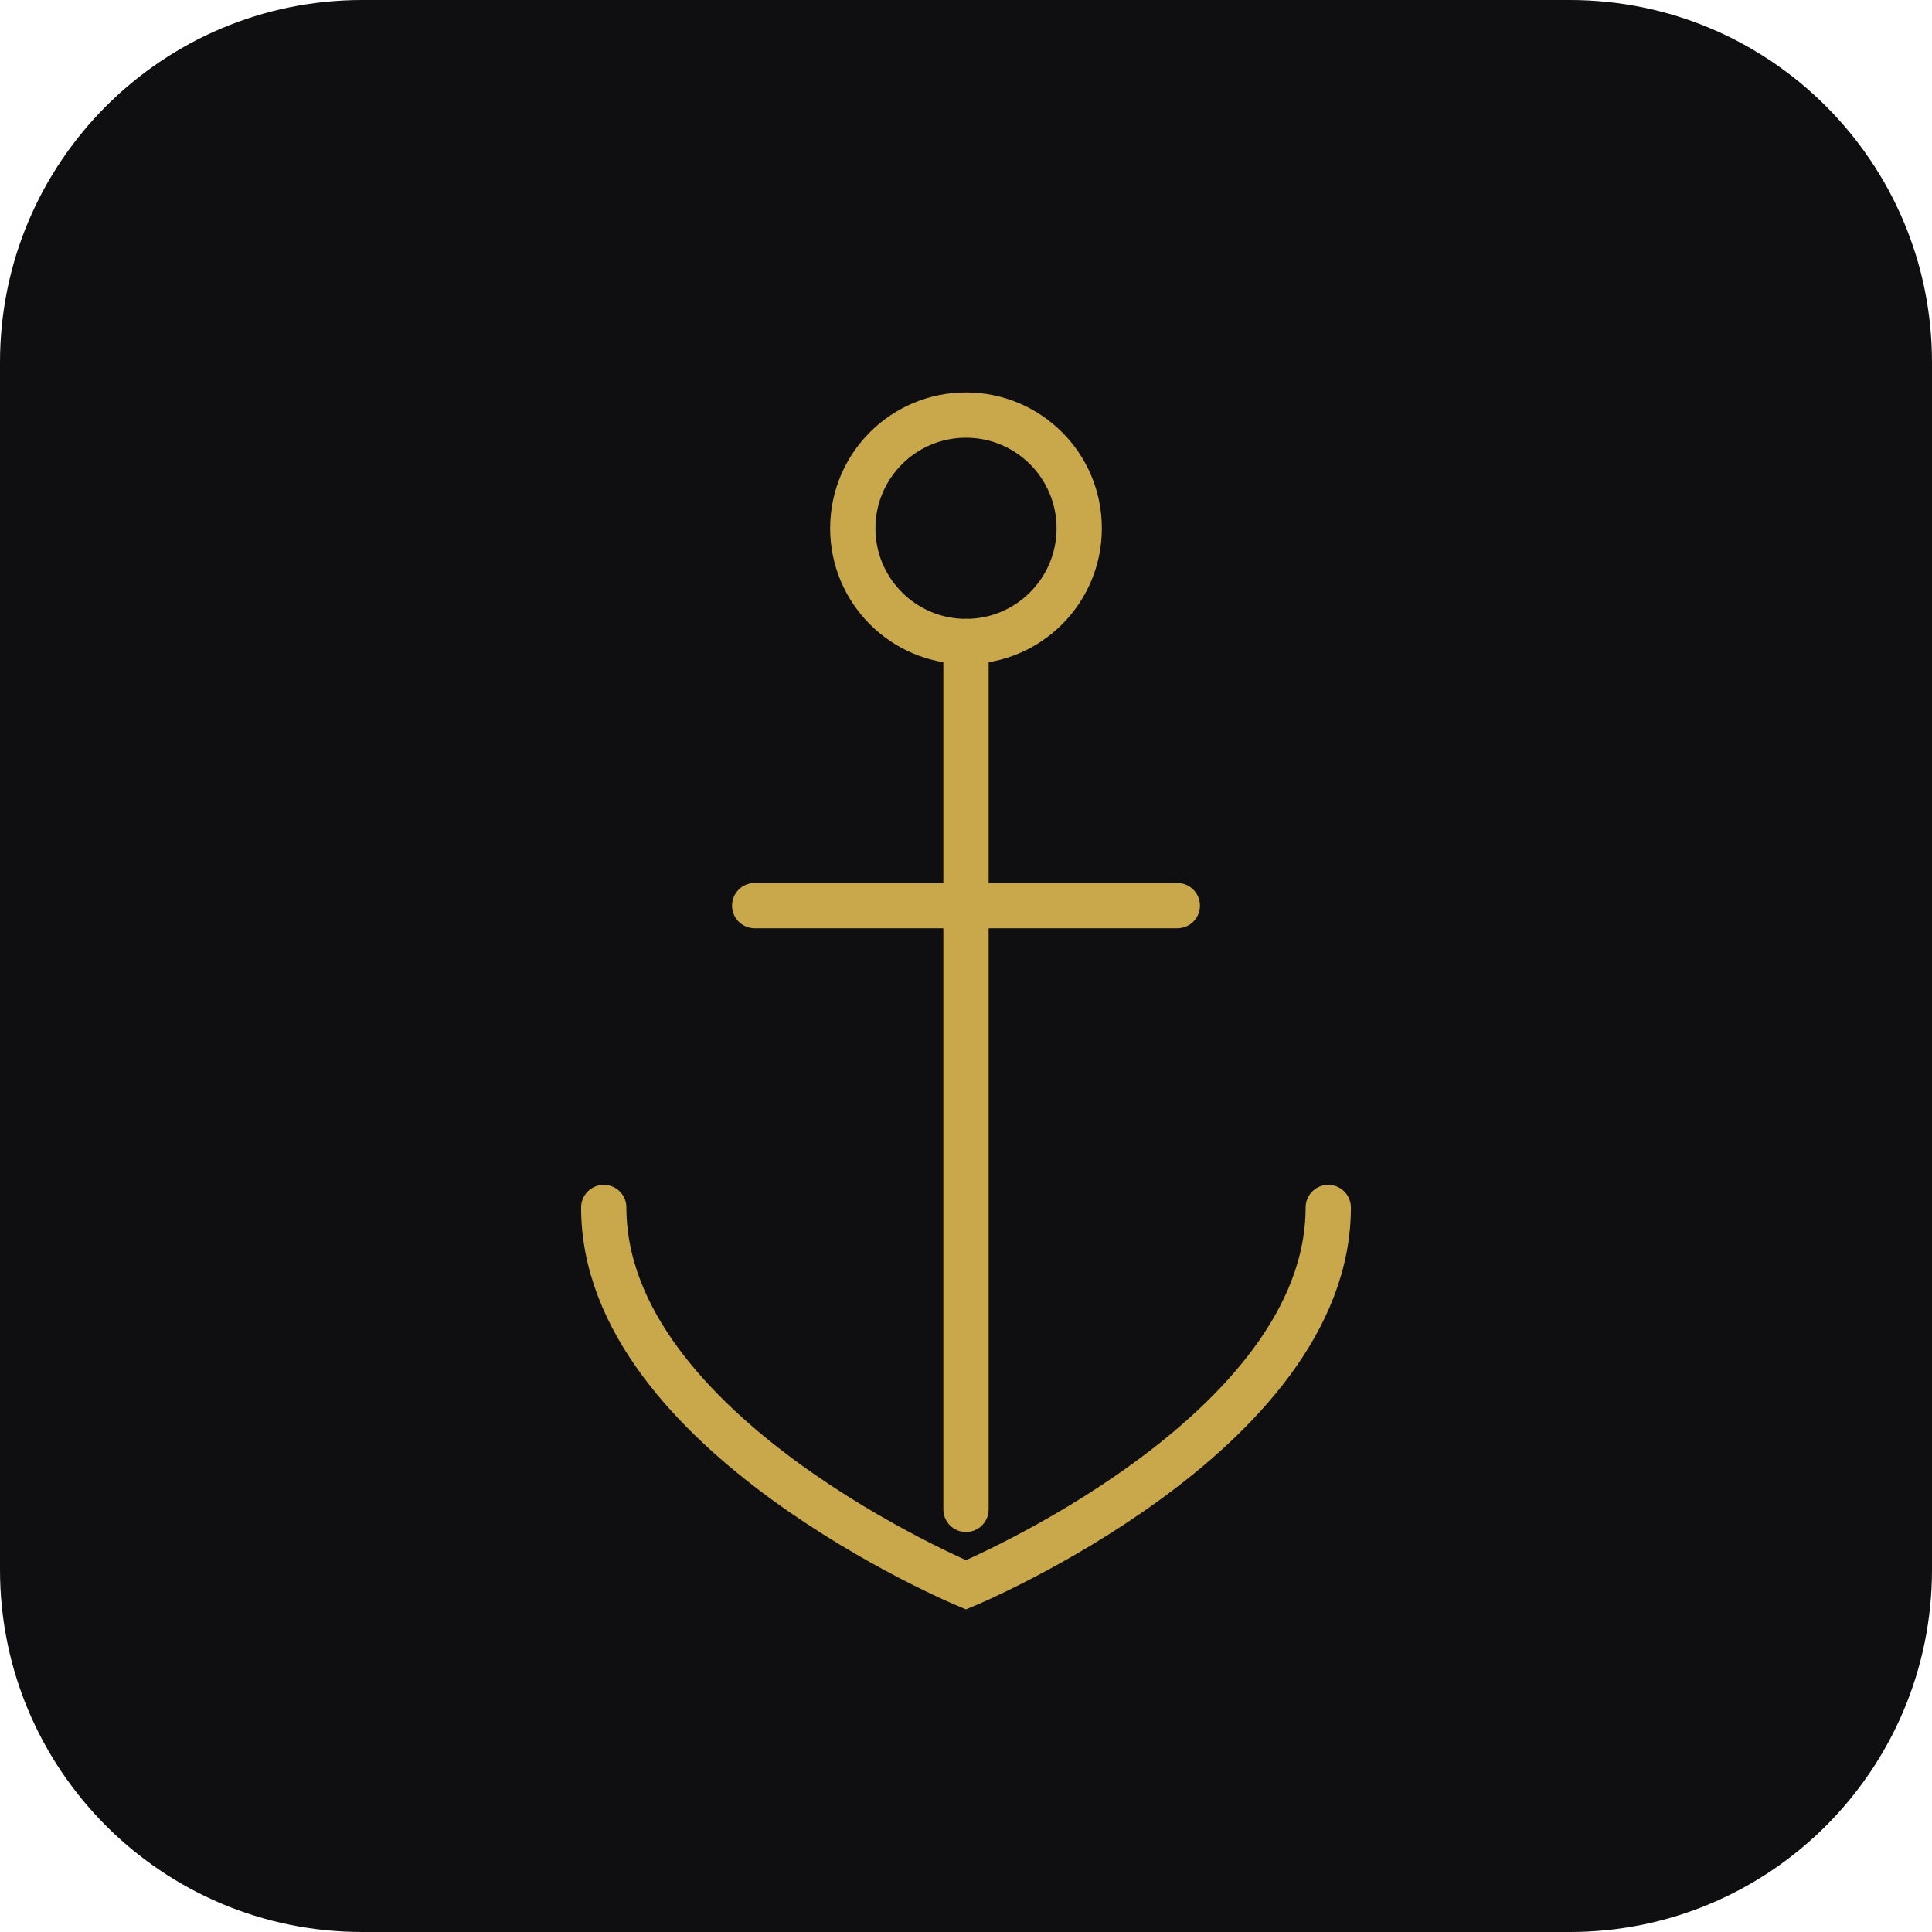
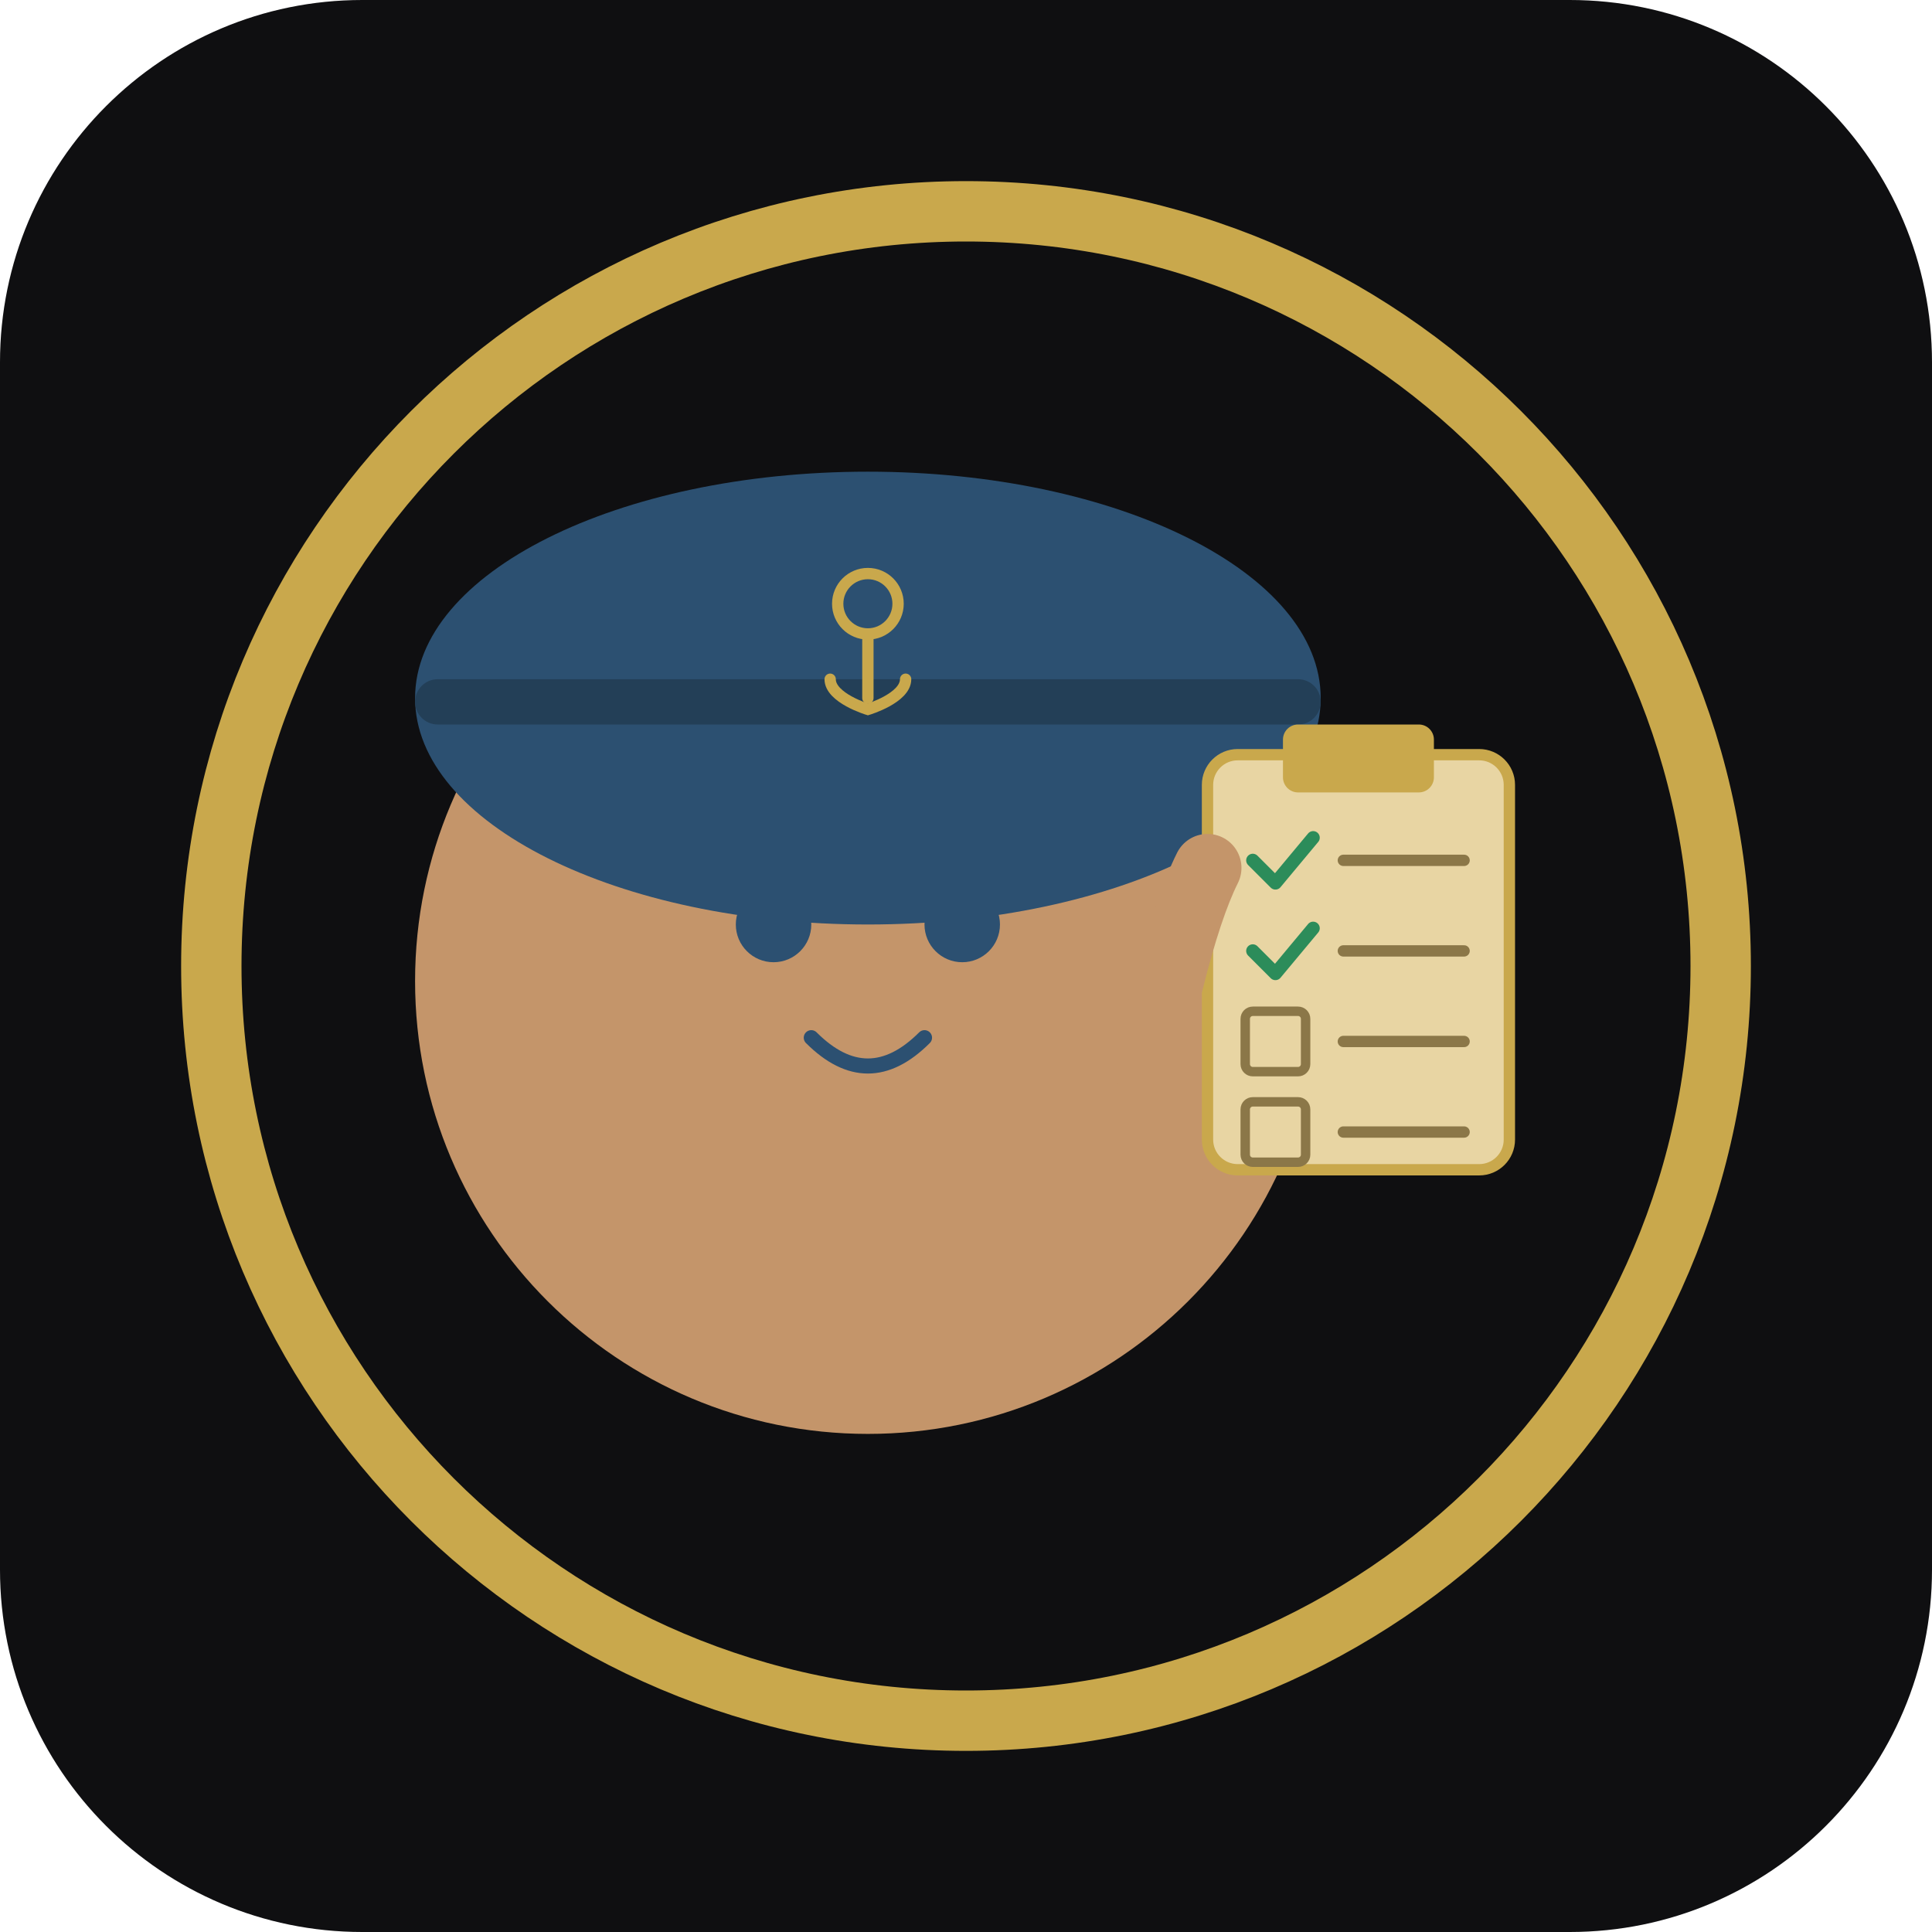
<svg xmlns="http://www.w3.org/2000/svg" width="512" height="512" viewBox="0 0 512 512">
  <rect width="512" height="512" rx="96" fill="#0f0f11" />
-   <circle cx="256" cy="140" r="30" fill="none" stroke="#c9a84c" stroke-width="12" />
-   <line x1="256" y1="170" x2="256" y2="400" stroke="#c9a84c" stroke-width="12" stroke-linecap="round" />
-   <path d="M160 320 C160 380 256 420 256 420 C256 420 352 380 352 320" fill="none" stroke="#c9a84c" stroke-width="12" stroke-linecap="round" />
-   <line x1="200" y1="240" x2="312" y2="240" stroke="#c9a84c" stroke-width="12" stroke-linecap="round" />
+   <circle cx="256" cy="256" r="200" fill="none" stroke="#c9a84c" stroke-width="16" />
+   <circle cx="230" cy="260" r="120" fill="#c4956a" />
+   <ellipse cx="230" cy="185" rx="120" ry="60" fill="#2c5071" />
+   <rect x="110" y="180" width="240" height="12" rx="6" fill="#233f57" />
+   <circle cx="230" cy="160" r="8" fill="none" stroke="#c9a84c" stroke-width="3" />
+   <line x1="230" y1="168" x2="230" y2="185" stroke="#c9a84c" stroke-width="3" stroke-linecap="round" />
+   <path d="M220 180 C220 185 230 188 230 188 C230 188 240 185 240 180" fill="none" stroke="#c9a84c" stroke-width="3" stroke-linecap="round" />
+   <circle cx="205" cy="245" r="10" fill="#2c5071" />
+   <circle cx="255" cy="245" r="10" fill="#2c5071" />
+   <path d="M215 275 Q230 290 245 275" fill="none" stroke="#2c5071" stroke-width="4" stroke-linecap="round" />
+   <rect x="320" y="200" width="80" height="110" rx="8" fill="#e8d5a3" stroke="#c9a84c" stroke-width="3" />
+   <rect x="340" y="192" width="40" height="18" rx="4" fill="#c9a84c" />
+   <polyline points="332,228 338,234 348,222" fill="none" stroke="#2c8c5a" stroke-width="3.5" stroke-linecap="round" stroke-linejoin="round" />
+   <line x1="356" y1="228" x2="388" y2="228" stroke="#8b7748" stroke-width="3" stroke-linecap="round" />
+   <polyline points="332,252 338,258 348,246" fill="none" stroke="#2c8c5a" stroke-width="3.5" stroke-linecap="round" stroke-linejoin="round" />
+   <line x1="356" y1="252" x2="388" y2="252" stroke="#8b7748" stroke-width="3" stroke-linecap="round" />
+   <rect x="330" y="268" width="16" height="16" rx="2" fill="none" stroke="#8b7748" stroke-width="2.5" />
+   <line x1="356" y1="276" x2="388" y2="276" stroke="#8b7748" stroke-width="3" stroke-linecap="round" />
+   <rect x="330" y="292" width="16" height="16" rx="2" fill="none" stroke="#8b7748" stroke-width="2.5" />
+   <line x1="356" y1="300" x2="388" y2="300" stroke="#8b7748" stroke-width="3" stroke-linecap="round" />
+   <path d="M310 310 Q300 290 310 260 Q315 240 320 230" fill="none" stroke="#c4956a" stroke-width="18" stroke-linecap="round" />
</svg>
